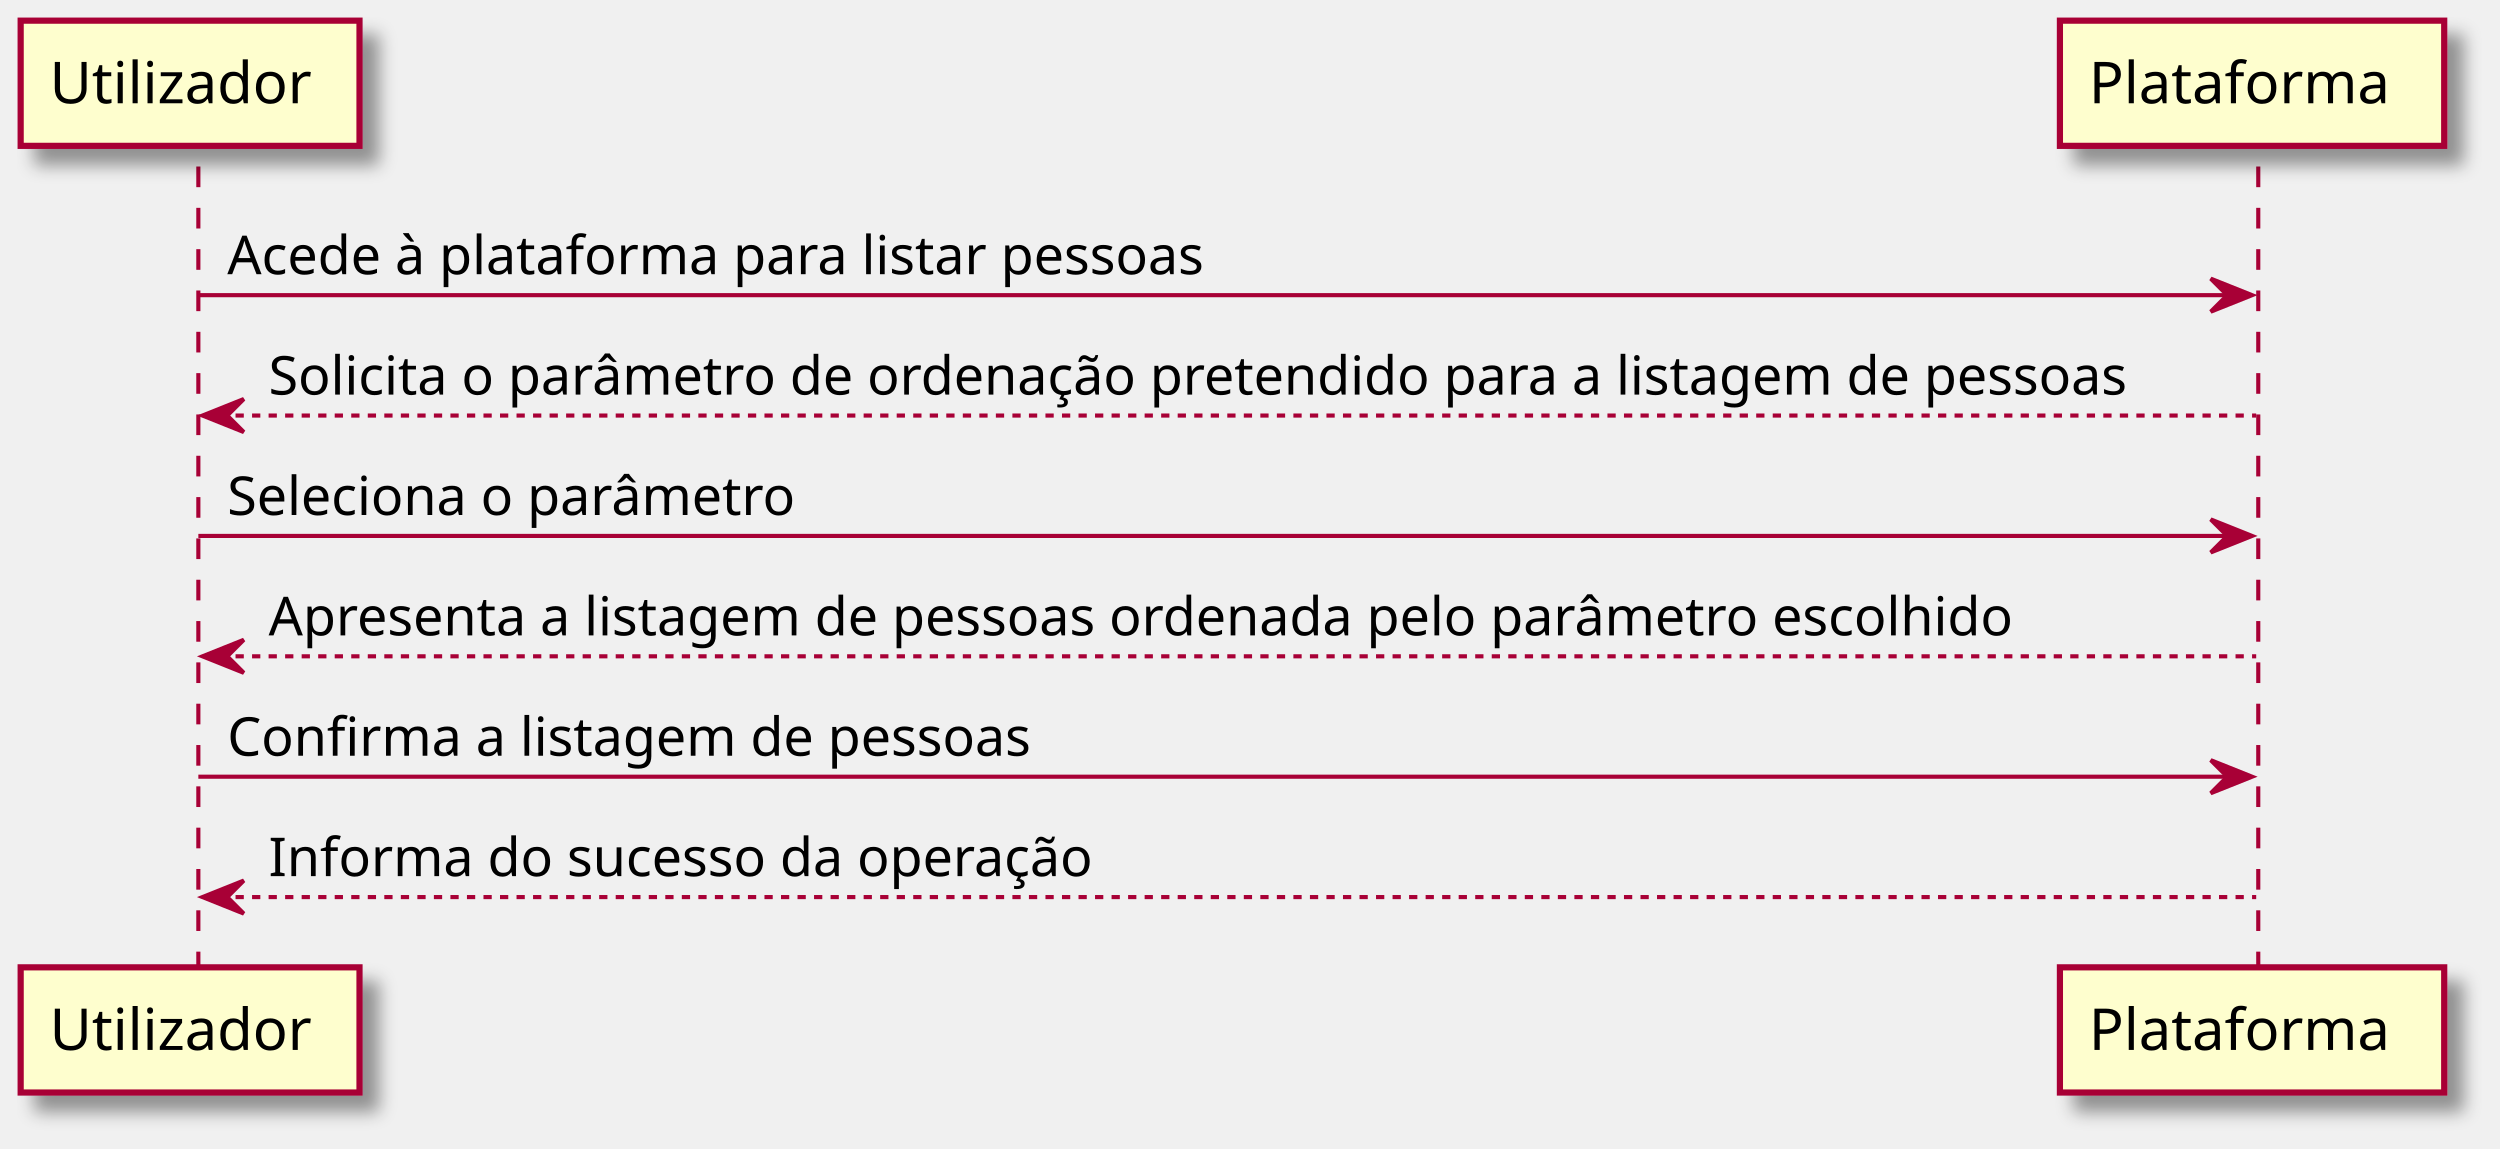
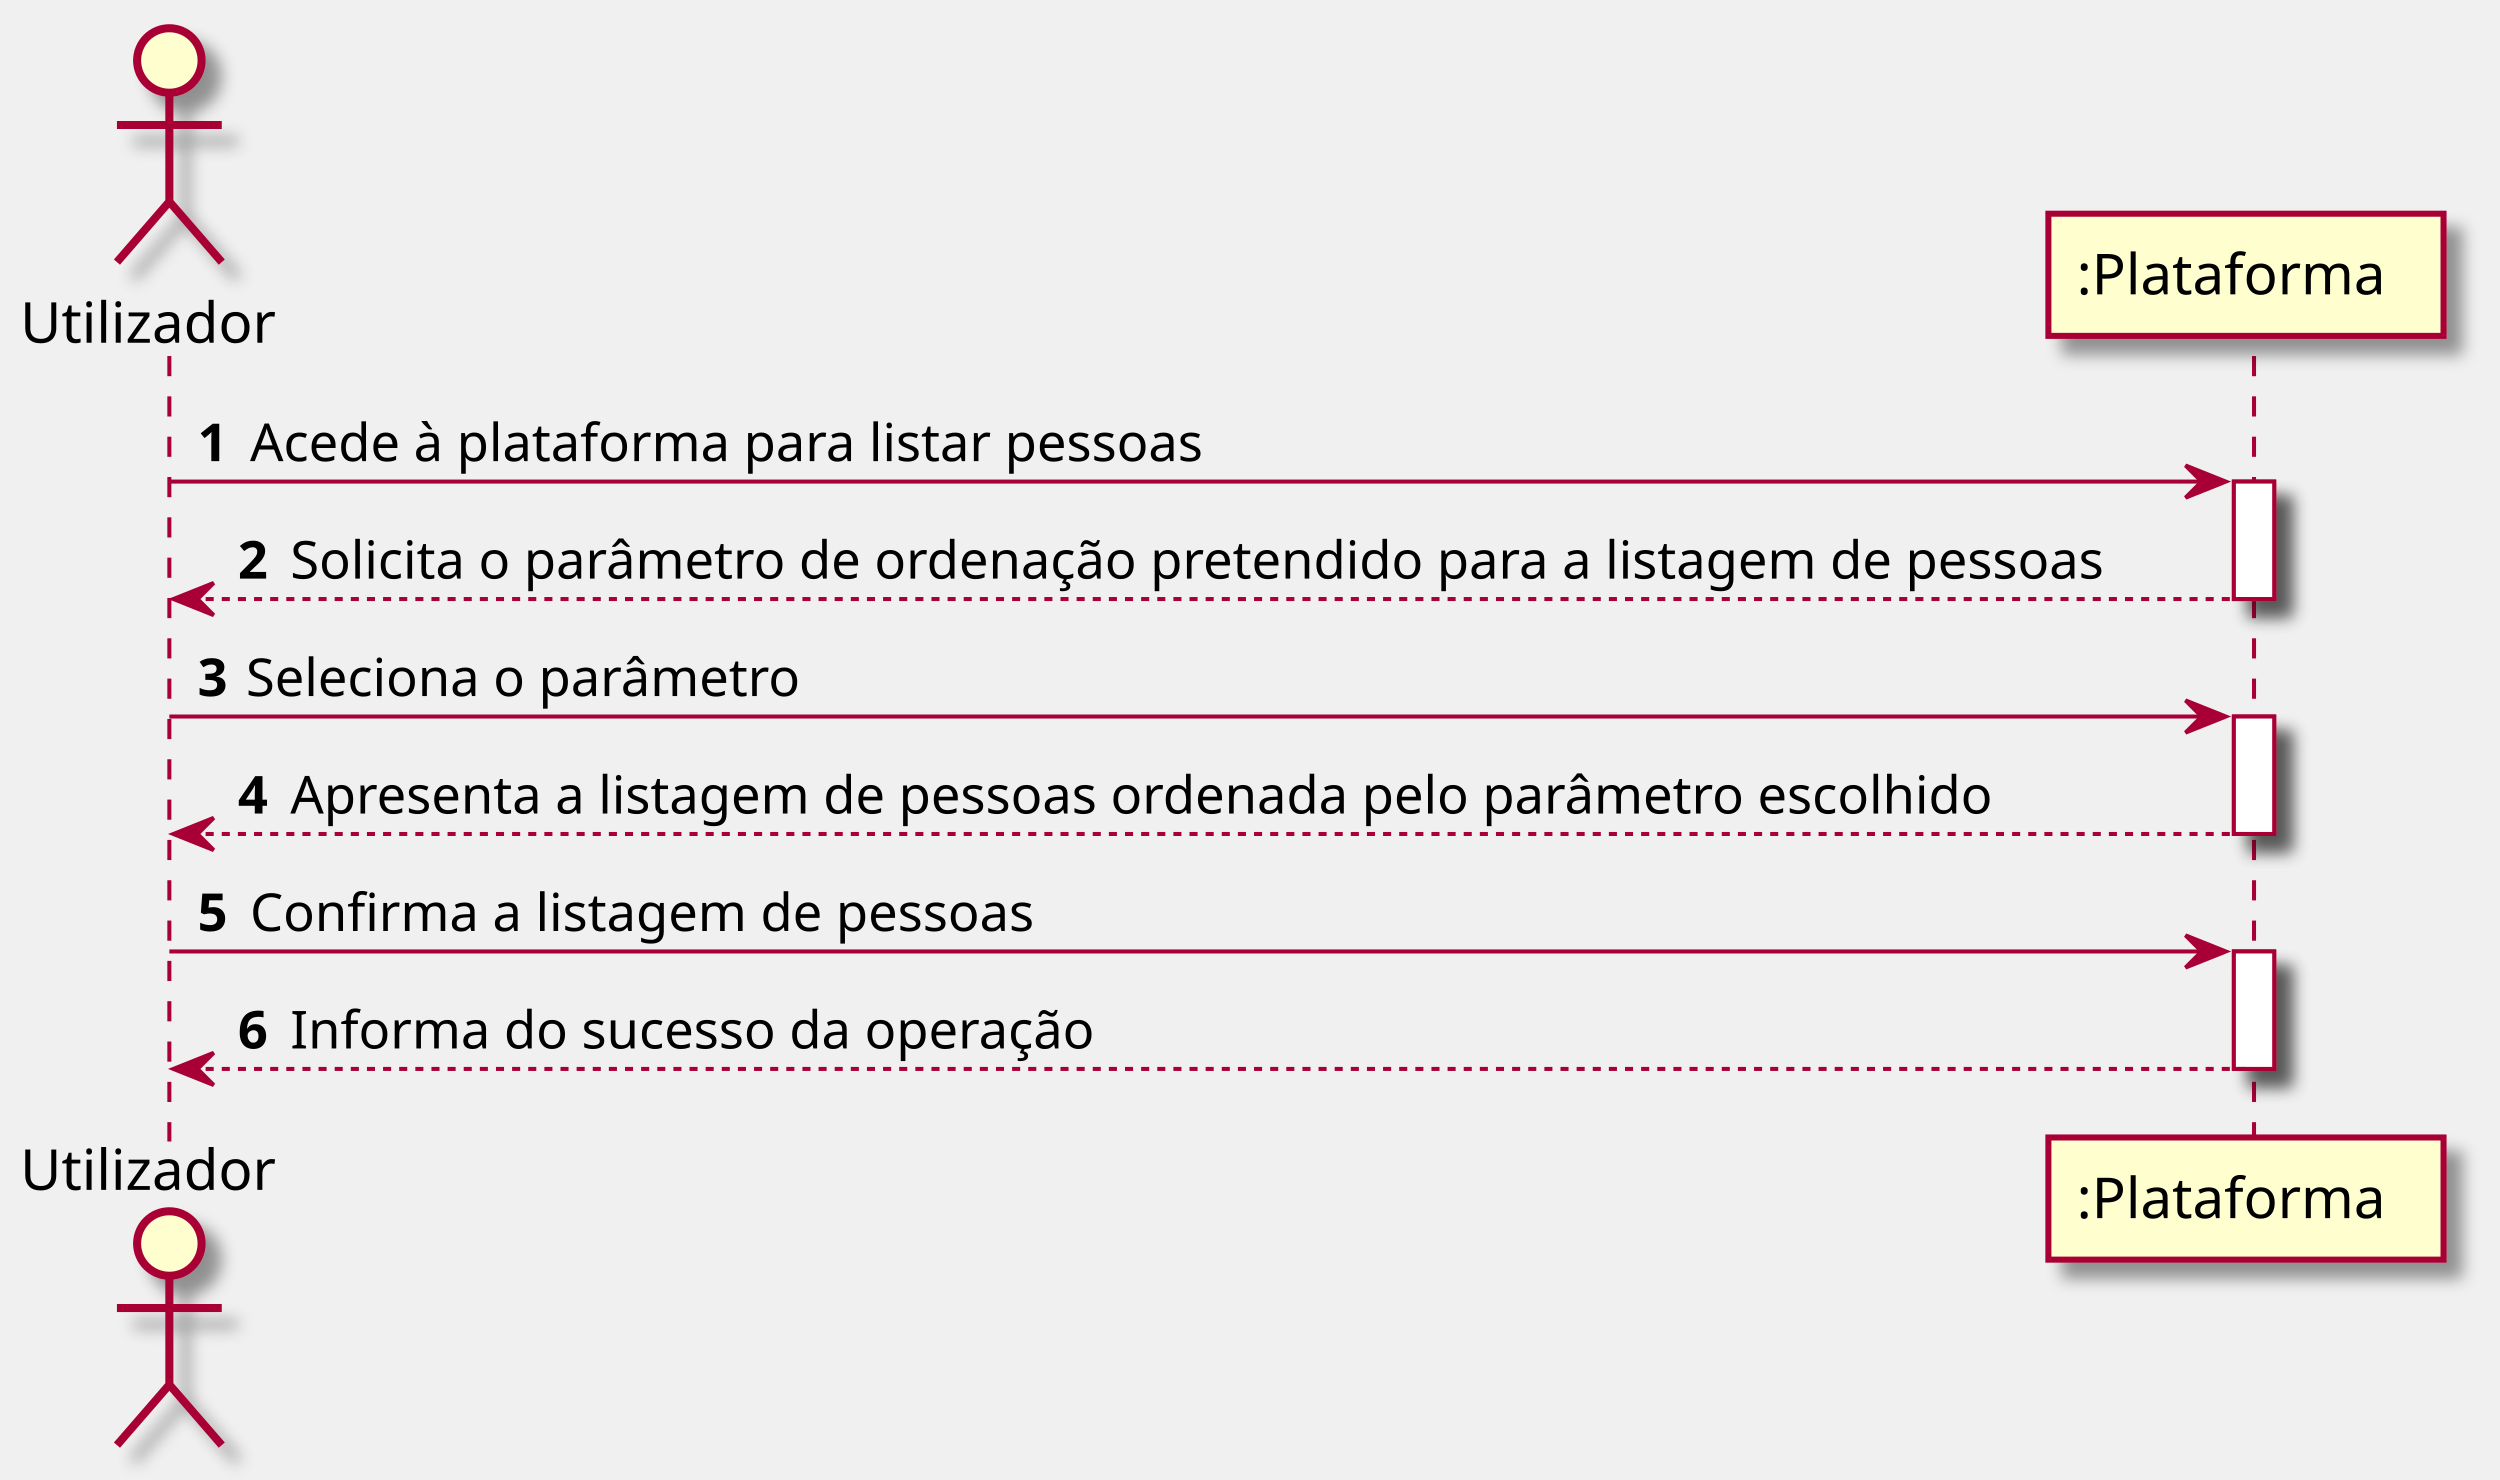
- <svg xmlns="http://www.w3.org/2000/svg" contentScriptType="application/ecmascript" contentStyleType="text/css" height="278px" preserveAspectRatio="none" style="width:605px;height:278px;" version="1.1" viewBox="0 0 605 278" width="605px" zoomAndPan="magnify">
+ <svg xmlns="http://www.w3.org/2000/svg" contentScriptType="application/ecmascript" contentStyleType="text/css" height="367px" preserveAspectRatio="none" style="width:620px;height:367px;" version="1.1" viewBox="0 0 620 367" width="620px" zoomAndPan="magnify">
  <defs>
-     <filter height="300%" id="fnwoq69q5rpd6" width="300%" x="-1" y="-1">
+     <filter height="300%" id="fka91536klwrq" width="300%" x="-1" y="-1">
      <feGaussianBlur result="blurOut" stdDeviation="2.0" />
      <feColorMatrix in="blurOut" result="blurOut2" type="matrix" values="0 0 0 0 0 0 0 0 0 0 0 0 0 0 0 0 0 0 .4 0" />
      <feOffset dx="4.0" dy="4.0" in="blurOut2" result="blurOut3" />
      <feBlend in="SourceGraphic" in2="blurOut3" mode="normal" />
    </filter>
  </defs>
  <g>
-     <line style="stroke:#A80036;stroke-width:1.0;stroke-dasharray:5.0,5.0;" x1="48" x2="48" y1="40.297" y2="235.094" />
-     <line style="stroke:#A80036;stroke-width:1.0;stroke-dasharray:5.0,5.0;" x1="546.5" x2="546.5" y1="40.297" y2="235.094" />
-     <rect fill="#FEFECE" filter="url(#fnwoq69q5rpd6)" height="30.297" style="stroke:#A80036;stroke-width:1.5;" width="82" x="5" y="5" />
-     <text fill="#000000" font-family="sans-serif" font-size="14" lengthAdjust="spacingAndGlyphs" textLength="68" x="12" y="24.995">Utilizador</text>
-     <rect fill="#FEFECE" filter="url(#fnwoq69q5rpd6)" height="30.297" style="stroke:#A80036;stroke-width:1.5;" width="82" x="5" y="234.094" />
-     <text fill="#000000" font-family="sans-serif" font-size="14" lengthAdjust="spacingAndGlyphs" textLength="68" x="12" y="254.089">Utilizador</text>
-     <rect fill="#FEFECE" filter="url(#fnwoq69q5rpd6)" height="30.297" style="stroke:#A80036;stroke-width:1.5;" width="93" x="498.5" y="5" />
-     <text fill="#000000" font-family="sans-serif" font-size="14" lengthAdjust="spacingAndGlyphs" textLength="79" x="505.5" y="24.995">Plataforma</text>
-     <rect fill="#FEFECE" filter="url(#fnwoq69q5rpd6)" height="30.297" style="stroke:#A80036;stroke-width:1.5;" width="93" x="498.5" y="234.094" />
-     <text fill="#000000" font-family="sans-serif" font-size="14" lengthAdjust="spacingAndGlyphs" textLength="79" x="505.5" y="254.089">Plataforma</text>
-     <polygon fill="#A80036" points="535,67.43,545,71.43,535,75.43,539,71.43" style="stroke:#A80036;stroke-width:1.0;" />
-     <line style="stroke:#A80036;stroke-width:1.0;" x1="48" x2="541" y1="71.43" y2="71.43" />
-     <text fill="#000000" font-family="sans-serif" font-size="13" lengthAdjust="spacingAndGlyphs" textLength="252" x="55" y="66.364">Acede à plataforma para listar pessoas</text>
-     <polygon fill="#A80036" points="59,96.562,49,100.562,59,104.562,55,100.562" style="stroke:#A80036;stroke-width:1.0;" />
-     <line style="stroke:#A80036;stroke-width:1.0;stroke-dasharray:2.0,2.0;" x1="53" x2="546" y1="100.562" y2="100.562" />
-     <text fill="#000000" font-family="sans-serif" font-size="13" lengthAdjust="spacingAndGlyphs" textLength="475" x="65" y="95.497">Solicita o parâmetro de ordenação pretendido para a listagem de pessoas</text>
-     <polygon fill="#A80036" points="535,125.695,545,129.695,535,133.695,539,129.695" style="stroke:#A80036;stroke-width:1.0;" />
-     <line style="stroke:#A80036;stroke-width:1.0;" x1="48" x2="541" y1="129.695" y2="129.695" />
-     <text fill="#000000" font-family="sans-serif" font-size="13" lengthAdjust="spacingAndGlyphs" textLength="145" x="55" y="124.629">Seleciona o parâmetro</text>
-     <polygon fill="#A80036" points="59,154.828,49,158.828,59,162.828,55,158.828" style="stroke:#A80036;stroke-width:1.0;" />
-     <line style="stroke:#A80036;stroke-width:1.0;stroke-dasharray:2.0,2.0;" x1="53" x2="546" y1="158.828" y2="158.828" />
-     <text fill="#000000" font-family="sans-serif" font-size="13" lengthAdjust="spacingAndGlyphs" textLength="446" x="65" y="153.762">Apresenta a listagem de pessoas ordenada pelo parâmetro escolhido</text>
-     <polygon fill="#A80036" points="535,183.961,545,187.961,535,191.961,539,187.961" style="stroke:#A80036;stroke-width:1.0;" />
-     <line style="stroke:#A80036;stroke-width:1.0;" x1="48" x2="541" y1="187.961" y2="187.961" />
-     <text fill="#000000" font-family="sans-serif" font-size="13" lengthAdjust="spacingAndGlyphs" textLength="207" x="55" y="182.895">Confirma a listagem de pessoas</text>
-     <polygon fill="#A80036" points="59,213.094,49,217.094,59,221.094,55,217.094" style="stroke:#A80036;stroke-width:1.0;" />
-     <line style="stroke:#A80036;stroke-width:1.0;stroke-dasharray:2.0,2.0;" x1="53" x2="546" y1="217.094" y2="217.094" />
-     <text fill="#000000" font-family="sans-serif" font-size="13" lengthAdjust="spacingAndGlyphs" textLength="210" x="65" y="212.028">Informa do sucesso da operação</text>
+     <rect fill="#FFFFFF" filter="url(#fka91536klwrq)" height="29.133" style="stroke:#A80036;stroke-width:1.0;" width="10" x="554" y="119.43" />
+     <rect fill="#FFFFFF" filter="url(#fka91536klwrq)" height="29.133" style="stroke:#A80036;stroke-width:1.0;" width="10" x="554" y="177.695" />
+     <rect fill="#FFFFFF" filter="url(#fka91536klwrq)" height="29.133" style="stroke:#A80036;stroke-width:1.0;" width="10" x="554" y="235.961" />
+     <line style="stroke:#A80036;stroke-width:1.0;stroke-dasharray:5.0,5.0;" x1="42" x2="42" y1="88.297" y2="283.094" />
+     <line style="stroke:#A80036;stroke-width:1.0;stroke-dasharray:5.0,5.0;" x1="559" x2="559" y1="88.297" y2="283.094" />
+     <text fill="#000000" font-family="sans-serif" font-size="14" lengthAdjust="spacingAndGlyphs" textLength="68" x="5" y="84.995">Utilizador</text>
+     <ellipse cx="42" cy="15" fill="#FEFECE" filter="url(#fka91536klwrq)" rx="8" ry="8" style="stroke:#A80036;stroke-width:2.0;" />
+     <path d="M42,23 L42,50 M29,31 L55,31 M42,50 L29,65 M42,50 L55,65 " fill="none" filter="url(#fka91536klwrq)" style="stroke:#A80036;stroke-width:2.0;" />
+     <text fill="#000000" font-family="sans-serif" font-size="14" lengthAdjust="spacingAndGlyphs" textLength="68" x="5" y="295.089">Utilizador</text>
+     <ellipse cx="42" cy="308.391" fill="#FEFECE" filter="url(#fka91536klwrq)" rx="8" ry="8" style="stroke:#A80036;stroke-width:2.0;" />
+     <path d="M42,316.391 L42,343.391 M29,324.391 L55,324.391 M42,343.391 L29,358.391 M42,343.391 L55,358.391 " fill="none" filter="url(#fka91536klwrq)" style="stroke:#A80036;stroke-width:2.0;" />
+     <rect fill="#FEFECE" filter="url(#fka91536klwrq)" height="30.297" style="stroke:#A80036;stroke-width:1.5;" width="98" x="508" y="53" />
+     <text fill="#000000" font-family="sans-serif" font-size="14" lengthAdjust="spacingAndGlyphs" textLength="84" x="515" y="72.995">:Plataforma</text>
+     <rect fill="#FEFECE" filter="url(#fka91536klwrq)" height="30.297" style="stroke:#A80036;stroke-width:1.5;" width="98" x="508" y="282.094" />
+     <text fill="#000000" font-family="sans-serif" font-size="14" lengthAdjust="spacingAndGlyphs" textLength="84" x="515" y="302.089">:Plataforma</text>
+     <rect fill="#FFFFFF" filter="url(#fka91536klwrq)" height="29.133" style="stroke:#A80036;stroke-width:1.0;" width="10" x="554" y="119.43" />
+     <rect fill="#FFFFFF" filter="url(#fka91536klwrq)" height="29.133" style="stroke:#A80036;stroke-width:1.0;" width="10" x="554" y="177.695" />
+     <rect fill="#FFFFFF" filter="url(#fka91536klwrq)" height="29.133" style="stroke:#A80036;stroke-width:1.0;" width="10" x="554" y="235.961" />
+     <polygon fill="#A80036" points="542,115.43,552,119.43,542,123.43,546,119.43" style="stroke:#A80036;stroke-width:1.0;" />
+     <line style="stroke:#A80036;stroke-width:1.0;" x1="42" x2="548" y1="119.43" y2="119.43" />
+     <text fill="#000000" font-family="sans-serif" font-size="13" font-weight="bold" lengthAdjust="spacingAndGlyphs" textLength="9" x="49" y="114.364">1</text>
+     <text fill="#000000" font-family="sans-serif" font-size="13" lengthAdjust="spacingAndGlyphs" textLength="252" x="62" y="114.364">Acede à plataforma para listar pessoas</text>
+     <polygon fill="#A80036" points="53,144.562,43,148.562,53,152.562,49,148.562" style="stroke:#A80036;stroke-width:1.0;" />
+     <line style="stroke:#A80036;stroke-width:1.0;stroke-dasharray:2.0,2.0;" x1="47" x2="558" y1="148.562" y2="148.562" />
+     <text fill="#000000" font-family="sans-serif" font-size="13" font-weight="bold" lengthAdjust="spacingAndGlyphs" textLength="9" x="59" y="143.497">2</text>
+     <text fill="#000000" font-family="sans-serif" font-size="13" lengthAdjust="spacingAndGlyphs" textLength="475" x="72" y="143.497">Solicita o parâmetro de ordenação pretendido para a listagem de pessoas</text>
+     <polygon fill="#A80036" points="542,173.695,552,177.695,542,181.695,546,177.695" style="stroke:#A80036;stroke-width:1.0;" />
+     <line style="stroke:#A80036;stroke-width:1.0;" x1="42" x2="548" y1="177.695" y2="177.695" />
+     <text fill="#000000" font-family="sans-serif" font-size="13" font-weight="bold" lengthAdjust="spacingAndGlyphs" textLength="8" x="49" y="172.629">3</text>
+     <text fill="#000000" font-family="sans-serif" font-size="13" lengthAdjust="spacingAndGlyphs" textLength="145" x="61" y="172.629">Seleciona o parâmetro</text>
+     <polygon fill="#A80036" points="53,202.828,43,206.828,53,210.828,49,206.828" style="stroke:#A80036;stroke-width:1.0;" />
+     <line style="stroke:#A80036;stroke-width:1.0;stroke-dasharray:2.0,2.0;" x1="47" x2="558" y1="206.828" y2="206.828" />
+     <text fill="#000000" font-family="sans-serif" font-size="13" font-weight="bold" lengthAdjust="spacingAndGlyphs" textLength="9" x="59" y="201.762">4</text>
+     <text fill="#000000" font-family="sans-serif" font-size="13" lengthAdjust="spacingAndGlyphs" textLength="446" x="72" y="201.762">Apresenta a listagem de pessoas ordenada pelo parâmetro escolhido</text>
+     <polygon fill="#A80036" points="542,231.961,552,235.961,542,239.961,546,235.961" style="stroke:#A80036;stroke-width:1.0;" />
+     <line style="stroke:#A80036;stroke-width:1.0;" x1="42" x2="548" y1="235.961" y2="235.961" />
+     <text fill="#000000" font-family="sans-serif" font-size="13" font-weight="bold" lengthAdjust="spacingAndGlyphs" textLength="9" x="49" y="230.895">5</text>
+     <text fill="#000000" font-family="sans-serif" font-size="13" lengthAdjust="spacingAndGlyphs" textLength="207" x="62" y="230.895">Confirma a listagem de pessoas</text>
+     <polygon fill="#A80036" points="53,261.094,43,265.094,53,269.094,49,265.094" style="stroke:#A80036;stroke-width:1.0;" />
+     <line style="stroke:#A80036;stroke-width:1.0;stroke-dasharray:2.0,2.0;" x1="47" x2="558" y1="265.094" y2="265.094" />
+     <text fill="#000000" font-family="sans-serif" font-size="13" font-weight="bold" lengthAdjust="spacingAndGlyphs" textLength="9" x="59" y="260.028">6</text>
+     <text fill="#000000" font-family="sans-serif" font-size="13" lengthAdjust="spacingAndGlyphs" textLength="210" x="72" y="260.028">Informa do sucesso da operação</text>
  </g>
</svg>
